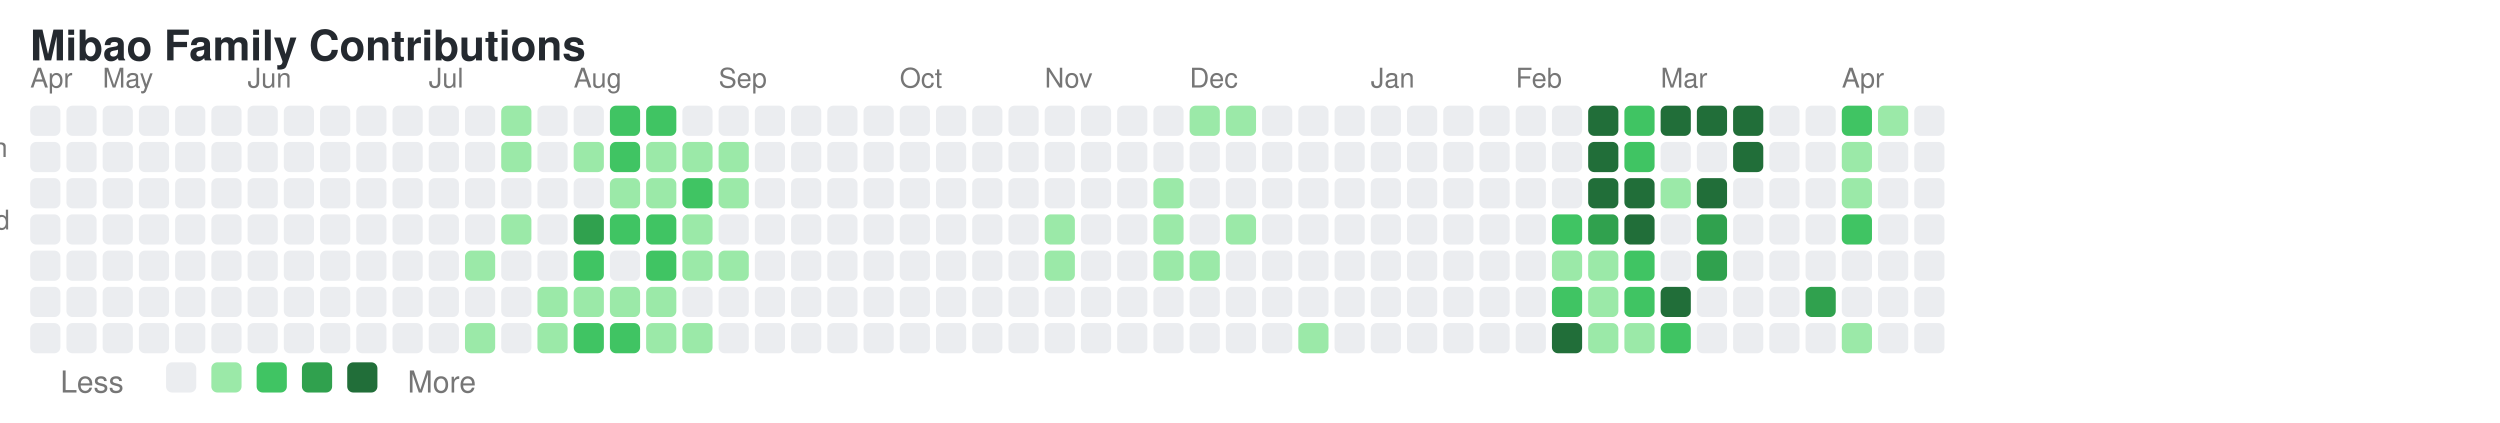
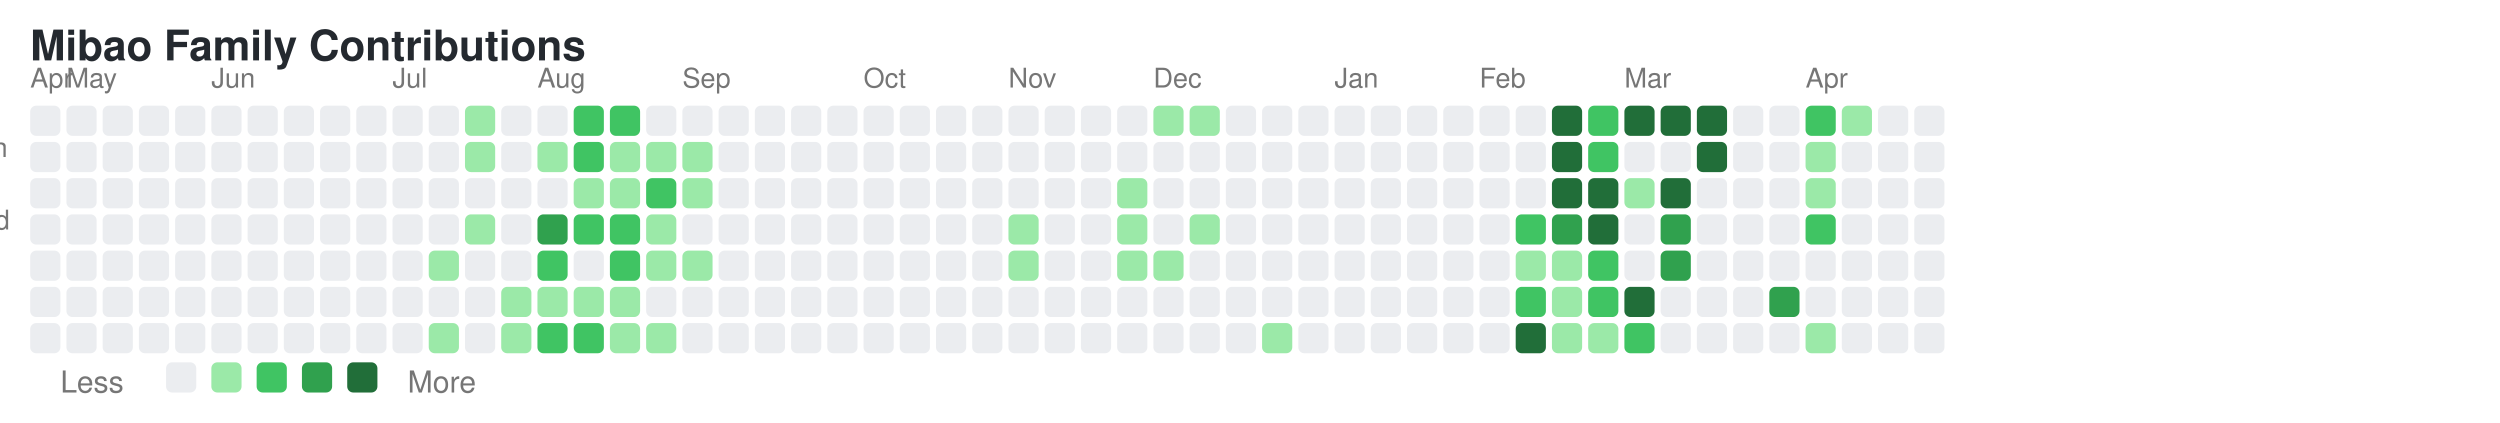
<svg xmlns="http://www.w3.org/2000/svg" width="828" height="140">
  <text x="10" y="20" font-family="-apple-system, BlinkMacSystemFont, Segoe UI, Helvetica, Arial, sans-serif" font-size="14" font-weight="600" fill="#24292f">Mibao Family Contributions</text>
  <g transform="translate(10, 35)">
    <text x="0" y="-6" font-family="-apple-system, BlinkMacSystemFont, Segoe UI, Helvetica, Arial, sans-serif" font-size="9" fill="#767676">Apr</text>
-     <text x="24" y="-6" font-family="-apple-system, BlinkMacSystemFont, Segoe UI, Helvetica, Arial, sans-serif" font-size="9" fill="#767676">May</text>
-     <text x="72" y="-6" font-family="-apple-system, BlinkMacSystemFont, Segoe UI, Helvetica, Arial, sans-serif" font-size="9" fill="#767676">Jun</text>
-     <text x="132" y="-6" font-family="-apple-system, BlinkMacSystemFont, Segoe UI, Helvetica, Arial, sans-serif" font-size="9" fill="#767676">Jul</text>
-     <text x="180" y="-6" font-family="-apple-system, BlinkMacSystemFont, Segoe UI, Helvetica, Arial, sans-serif" font-size="9" fill="#767676">Aug</text>
-     <text x="228" y="-6" font-family="-apple-system, BlinkMacSystemFont, Segoe UI, Helvetica, Arial, sans-serif" font-size="9" fill="#767676">Sep</text>
-     <text x="288" y="-6" font-family="-apple-system, BlinkMacSystemFont, Segoe UI, Helvetica, Arial, sans-serif" font-size="9" fill="#767676">Oct</text>
-     <text x="336" y="-6" font-family="-apple-system, BlinkMacSystemFont, Segoe UI, Helvetica, Arial, sans-serif" font-size="9" fill="#767676">Nov</text>
-     <text x="384" y="-6" font-family="-apple-system, BlinkMacSystemFont, Segoe UI, Helvetica, Arial, sans-serif" font-size="9" fill="#767676">Dec</text>
-     <text x="444" y="-6" font-family="-apple-system, BlinkMacSystemFont, Segoe UI, Helvetica, Arial, sans-serif" font-size="9" fill="#767676">Jan</text>
-     <text x="492" y="-6" font-family="-apple-system, BlinkMacSystemFont, Segoe UI, Helvetica, Arial, sans-serif" font-size="9" fill="#767676">Feb</text>
-     <text x="540" y="-6" font-family="-apple-system, BlinkMacSystemFont, Segoe UI, Helvetica, Arial, sans-serif" font-size="9" fill="#767676">Mar</text>
-     <text x="600" y="-6" font-family="-apple-system, BlinkMacSystemFont, Segoe UI, Helvetica, Arial, sans-serif" font-size="9" fill="#767676">Apr</text>
+     <text x="12" y="-6" font-family="-apple-system, BlinkMacSystemFont, Segoe UI, Helvetica, Arial, sans-serif" font-size="9" fill="#767676">May</text>
+     <text x="60" y="-6" font-family="-apple-system, BlinkMacSystemFont, Segoe UI, Helvetica, Arial, sans-serif" font-size="9" fill="#767676">Jun</text>
+     <text x="120" y="-6" font-family="-apple-system, BlinkMacSystemFont, Segoe UI, Helvetica, Arial, sans-serif" font-size="9" fill="#767676">Jul</text>
+     <text x="168" y="-6" font-family="-apple-system, BlinkMacSystemFont, Segoe UI, Helvetica, Arial, sans-serif" font-size="9" fill="#767676">Aug</text>
+     <text x="216" y="-6" font-family="-apple-system, BlinkMacSystemFont, Segoe UI, Helvetica, Arial, sans-serif" font-size="9" fill="#767676">Sep</text>
+     <text x="276" y="-6" font-family="-apple-system, BlinkMacSystemFont, Segoe UI, Helvetica, Arial, sans-serif" font-size="9" fill="#767676">Oct</text>
+     <text x="324" y="-6" font-family="-apple-system, BlinkMacSystemFont, Segoe UI, Helvetica, Arial, sans-serif" font-size="9" fill="#767676">Nov</text>
+     <text x="372" y="-6" font-family="-apple-system, BlinkMacSystemFont, Segoe UI, Helvetica, Arial, sans-serif" font-size="9" fill="#767676">Dec</text>
+     <text x="432" y="-6" font-family="-apple-system, BlinkMacSystemFont, Segoe UI, Helvetica, Arial, sans-serif" font-size="9" fill="#767676">Jan</text>
+     <text x="480" y="-6" font-family="-apple-system, BlinkMacSystemFont, Segoe UI, Helvetica, Arial, sans-serif" font-size="9" fill="#767676">Feb</text>
+     <text x="528" y="-6" font-family="-apple-system, BlinkMacSystemFont, Segoe UI, Helvetica, Arial, sans-serif" font-size="9" fill="#767676">Mar</text>
+     <text x="588" y="-6" font-family="-apple-system, BlinkMacSystemFont, Segoe UI, Helvetica, Arial, sans-serif" font-size="9" fill="#767676">Apr</text>
    <text x="-25" y="17.0" font-family="-apple-system, BlinkMacSystemFont, Segoe UI, Helvetica, Arial, sans-serif" font-size="9" fill="#767676">Mon</text>
    <text x="-25" y="41.0" font-family="-apple-system, BlinkMacSystemFont, Segoe UI, Helvetica, Arial, sans-serif" font-size="9" fill="#767676">Wed</text>
    <text x="-25" y="65.0" font-family="-apple-system, BlinkMacSystemFont, Segoe UI, Helvetica, Arial, sans-serif" font-size="9" fill="#767676">Fri</text>
    <rect x="0" y="0" width="10" height="10" fill="#ebedf0" rx="2" />
    <rect x="0" y="12" width="10" height="10" fill="#ebedf0" rx="2" />
    <rect x="0" y="24" width="10" height="10" fill="#ebedf0" rx="2" />
    <rect x="0" y="36" width="10" height="10" fill="#ebedf0" rx="2" />
    <rect x="0" y="48" width="10" height="10" fill="#ebedf0" rx="2" />
    <rect x="0" y="60" width="10" height="10" fill="#ebedf0" rx="2" />
    <rect x="0" y="72" width="10" height="10" fill="#ebedf0" rx="2" />
    <rect x="12" y="0" width="10" height="10" fill="#ebedf0" rx="2" />
    <rect x="12" y="12" width="10" height="10" fill="#ebedf0" rx="2" />
    <rect x="12" y="24" width="10" height="10" fill="#ebedf0" rx="2" />
    <rect x="12" y="36" width="10" height="10" fill="#ebedf0" rx="2" />
    <rect x="12" y="48" width="10" height="10" fill="#ebedf0" rx="2" />
    <rect x="12" y="60" width="10" height="10" fill="#ebedf0" rx="2" />
    <rect x="12" y="72" width="10" height="10" fill="#ebedf0" rx="2" />
    <rect x="24" y="0" width="10" height="10" fill="#ebedf0" rx="2" />
    <rect x="24" y="12" width="10" height="10" fill="#ebedf0" rx="2" />
    <rect x="24" y="24" width="10" height="10" fill="#ebedf0" rx="2" />
    <rect x="24" y="36" width="10" height="10" fill="#ebedf0" rx="2" />
    <rect x="24" y="48" width="10" height="10" fill="#ebedf0" rx="2" />
    <rect x="24" y="60" width="10" height="10" fill="#ebedf0" rx="2" />
    <rect x="24" y="72" width="10" height="10" fill="#ebedf0" rx="2" />
    <rect x="36" y="0" width="10" height="10" fill="#ebedf0" rx="2" />
    <rect x="36" y="12" width="10" height="10" fill="#ebedf0" rx="2" />
    <rect x="36" y="24" width="10" height="10" fill="#ebedf0" rx="2" />
    <rect x="36" y="36" width="10" height="10" fill="#ebedf0" rx="2" />
    <rect x="36" y="48" width="10" height="10" fill="#ebedf0" rx="2" />
    <rect x="36" y="60" width="10" height="10" fill="#ebedf0" rx="2" />
    <rect x="36" y="72" width="10" height="10" fill="#ebedf0" rx="2" />
    <rect x="48" y="0" width="10" height="10" fill="#ebedf0" rx="2" />
    <rect x="48" y="12" width="10" height="10" fill="#ebedf0" rx="2" />
    <rect x="48" y="24" width="10" height="10" fill="#ebedf0" rx="2" />
    <rect x="48" y="36" width="10" height="10" fill="#ebedf0" rx="2" />
    <rect x="48" y="48" width="10" height="10" fill="#ebedf0" rx="2" />
    <rect x="48" y="60" width="10" height="10" fill="#ebedf0" rx="2" />
    <rect x="48" y="72" width="10" height="10" fill="#ebedf0" rx="2" />
    <rect x="60" y="0" width="10" height="10" fill="#ebedf0" rx="2" />
    <rect x="60" y="12" width="10" height="10" fill="#ebedf0" rx="2" />
    <rect x="60" y="24" width="10" height="10" fill="#ebedf0" rx="2" />
    <rect x="60" y="36" width="10" height="10" fill="#ebedf0" rx="2" />
    <rect x="60" y="48" width="10" height="10" fill="#ebedf0" rx="2" />
    <rect x="60" y="60" width="10" height="10" fill="#ebedf0" rx="2" />
    <rect x="60" y="72" width="10" height="10" fill="#ebedf0" rx="2" />
    <rect x="72" y="0" width="10" height="10" fill="#ebedf0" rx="2" />
    <rect x="72" y="12" width="10" height="10" fill="#ebedf0" rx="2" />
    <rect x="72" y="24" width="10" height="10" fill="#ebedf0" rx="2" />
    <rect x="72" y="36" width="10" height="10" fill="#ebedf0" rx="2" />
    <rect x="72" y="48" width="10" height="10" fill="#ebedf0" rx="2" />
    <rect x="72" y="60" width="10" height="10" fill="#ebedf0" rx="2" />
    <rect x="72" y="72" width="10" height="10" fill="#ebedf0" rx="2" />
    <rect x="84" y="0" width="10" height="10" fill="#ebedf0" rx="2" />
    <rect x="84" y="12" width="10" height="10" fill="#ebedf0" rx="2" />
    <rect x="84" y="24" width="10" height="10" fill="#ebedf0" rx="2" />
    <rect x="84" y="36" width="10" height="10" fill="#ebedf0" rx="2" />
    <rect x="84" y="48" width="10" height="10" fill="#ebedf0" rx="2" />
    <rect x="84" y="60" width="10" height="10" fill="#ebedf0" rx="2" />
    <rect x="84" y="72" width="10" height="10" fill="#ebedf0" rx="2" />
    <rect x="96" y="0" width="10" height="10" fill="#ebedf0" rx="2" />
    <rect x="96" y="12" width="10" height="10" fill="#ebedf0" rx="2" />
    <rect x="96" y="24" width="10" height="10" fill="#ebedf0" rx="2" />
    <rect x="96" y="36" width="10" height="10" fill="#ebedf0" rx="2" />
    <rect x="96" y="48" width="10" height="10" fill="#ebedf0" rx="2" />
    <rect x="96" y="60" width="10" height="10" fill="#ebedf0" rx="2" />
    <rect x="96" y="72" width="10" height="10" fill="#ebedf0" rx="2" />
    <rect x="108" y="0" width="10" height="10" fill="#ebedf0" rx="2" />
    <rect x="108" y="12" width="10" height="10" fill="#ebedf0" rx="2" />
    <rect x="108" y="24" width="10" height="10" fill="#ebedf0" rx="2" />
    <rect x="108" y="36" width="10" height="10" fill="#ebedf0" rx="2" />
    <rect x="108" y="48" width="10" height="10" fill="#ebedf0" rx="2" />
    <rect x="108" y="60" width="10" height="10" fill="#ebedf0" rx="2" />
    <rect x="108" y="72" width="10" height="10" fill="#ebedf0" rx="2" />
    <rect x="120" y="0" width="10" height="10" fill="#ebedf0" rx="2" />
    <rect x="120" y="12" width="10" height="10" fill="#ebedf0" rx="2" />
    <rect x="120" y="24" width="10" height="10" fill="#ebedf0" rx="2" />
    <rect x="120" y="36" width="10" height="10" fill="#ebedf0" rx="2" />
    <rect x="120" y="48" width="10" height="10" fill="#ebedf0" rx="2" />
    <rect x="120" y="60" width="10" height="10" fill="#ebedf0" rx="2" />
    <rect x="120" y="72" width="10" height="10" fill="#ebedf0" rx="2" />
    <rect x="132" y="0" width="10" height="10" fill="#ebedf0" rx="2" />
    <rect x="132" y="12" width="10" height="10" fill="#ebedf0" rx="2" />
    <rect x="132" y="24" width="10" height="10" fill="#ebedf0" rx="2" />
    <rect x="132" y="36" width="10" height="10" fill="#ebedf0" rx="2" />
-     <rect x="132" y="48" width="10" height="10" fill="#ebedf0" rx="2" />
+     <rect x="132" y="48" width="10" height="10" fill="#9be9a8" rx="2" />
    <rect x="132" y="60" width="10" height="10" fill="#ebedf0" rx="2" />
-     <rect x="132" y="72" width="10" height="10" fill="#ebedf0" rx="2" />
-     <rect x="144" y="0" width="10" height="10" fill="#ebedf0" rx="2" />
-     <rect x="144" y="12" width="10" height="10" fill="#ebedf0" rx="2" />
+     <rect x="132" y="72" width="10" height="10" fill="#9be9a8" rx="2" />
+     <rect x="144" y="0" width="10" height="10" fill="#9be9a8" rx="2" />
+     <rect x="144" y="12" width="10" height="10" fill="#9be9a8" rx="2" />
    <rect x="144" y="24" width="10" height="10" fill="#ebedf0" rx="2" />
-     <rect x="144" y="36" width="10" height="10" fill="#ebedf0" rx="2" />
-     <rect x="144" y="48" width="10" height="10" fill="#9be9a8" rx="2" />
+     <rect x="144" y="36" width="10" height="10" fill="#9be9a8" rx="2" />
+     <rect x="144" y="48" width="10" height="10" fill="#ebedf0" rx="2" />
    <rect x="144" y="60" width="10" height="10" fill="#ebedf0" rx="2" />
-     <rect x="144" y="72" width="10" height="10" fill="#9be9a8" rx="2" />
-     <rect x="156" y="0" width="10" height="10" fill="#9be9a8" rx="2" />
-     <rect x="156" y="12" width="10" height="10" fill="#9be9a8" rx="2" />
+     <rect x="144" y="72" width="10" height="10" fill="#ebedf0" rx="2" />
+     <rect x="156" y="0" width="10" height="10" fill="#ebedf0" rx="2" />
+     <rect x="156" y="12" width="10" height="10" fill="#ebedf0" rx="2" />
    <rect x="156" y="24" width="10" height="10" fill="#ebedf0" rx="2" />
-     <rect x="156" y="36" width="10" height="10" fill="#9be9a8" rx="2" />
+     <rect x="156" y="36" width="10" height="10" fill="#ebedf0" rx="2" />
    <rect x="156" y="48" width="10" height="10" fill="#ebedf0" rx="2" />
-     <rect x="156" y="60" width="10" height="10" fill="#ebedf0" rx="2" />
-     <rect x="156" y="72" width="10" height="10" fill="#ebedf0" rx="2" />
+     <rect x="156" y="60" width="10" height="10" fill="#9be9a8" rx="2" />
+     <rect x="156" y="72" width="10" height="10" fill="#9be9a8" rx="2" />
    <rect x="168" y="0" width="10" height="10" fill="#ebedf0" rx="2" />
-     <rect x="168" y="12" width="10" height="10" fill="#ebedf0" rx="2" />
+     <rect x="168" y="12" width="10" height="10" fill="#9be9a8" rx="2" />
    <rect x="168" y="24" width="10" height="10" fill="#ebedf0" rx="2" />
-     <rect x="168" y="36" width="10" height="10" fill="#ebedf0" rx="2" />
-     <rect x="168" y="48" width="10" height="10" fill="#ebedf0" rx="2" />
+     <rect x="168" y="36" width="10" height="10" fill="#30a14e" rx="2" />
+     <rect x="168" y="48" width="10" height="10" fill="#40c463" rx="2" />
    <rect x="168" y="60" width="10" height="10" fill="#9be9a8" rx="2" />
-     <rect x="168" y="72" width="10" height="10" fill="#9be9a8" rx="2" />
-     <rect x="180" y="0" width="10" height="10" fill="#ebedf0" rx="2" />
-     <rect x="180" y="12" width="10" height="10" fill="#9be9a8" rx="2" />
-     <rect x="180" y="24" width="10" height="10" fill="#ebedf0" rx="2" />
-     <rect x="180" y="36" width="10" height="10" fill="#30a14e" rx="2" />
-     <rect x="180" y="48" width="10" height="10" fill="#40c463" rx="2" />
+     <rect x="168" y="72" width="10" height="10" fill="#40c463" rx="2" />
+     <rect x="180" y="0" width="10" height="10" fill="#40c463" rx="2" />
+     <rect x="180" y="12" width="10" height="10" fill="#40c463" rx="2" />
+     <rect x="180" y="24" width="10" height="10" fill="#9be9a8" rx="2" />
+     <rect x="180" y="36" width="10" height="10" fill="#40c463" rx="2" />
+     <rect x="180" y="48" width="10" height="10" fill="#ebedf0" rx="2" />
    <rect x="180" y="60" width="10" height="10" fill="#9be9a8" rx="2" />
    <rect x="180" y="72" width="10" height="10" fill="#40c463" rx="2" />
    <rect x="192" y="0" width="10" height="10" fill="#40c463" rx="2" />
-     <rect x="192" y="12" width="10" height="10" fill="#40c463" rx="2" />
+     <rect x="192" y="12" width="10" height="10" fill="#9be9a8" rx="2" />
    <rect x="192" y="24" width="10" height="10" fill="#9be9a8" rx="2" />
    <rect x="192" y="36" width="10" height="10" fill="#40c463" rx="2" />
-     <rect x="192" y="48" width="10" height="10" fill="#ebedf0" rx="2" />
+     <rect x="192" y="48" width="10" height="10" fill="#40c463" rx="2" />
    <rect x="192" y="60" width="10" height="10" fill="#9be9a8" rx="2" />
-     <rect x="192" y="72" width="10" height="10" fill="#40c463" rx="2" />
-     <rect x="204" y="0" width="10" height="10" fill="#40c463" rx="2" />
+     <rect x="192" y="72" width="10" height="10" fill="#9be9a8" rx="2" />
+     <rect x="204" y="0" width="10" height="10" fill="#ebedf0" rx="2" />
    <rect x="204" y="12" width="10" height="10" fill="#9be9a8" rx="2" />
-     <rect x="204" y="24" width="10" height="10" fill="#9be9a8" rx="2" />
-     <rect x="204" y="36" width="10" height="10" fill="#40c463" rx="2" />
-     <rect x="204" y="48" width="10" height="10" fill="#40c463" rx="2" />
-     <rect x="204" y="60" width="10" height="10" fill="#9be9a8" rx="2" />
+     <rect x="204" y="24" width="10" height="10" fill="#40c463" rx="2" />
+     <rect x="204" y="36" width="10" height="10" fill="#9be9a8" rx="2" />
+     <rect x="204" y="48" width="10" height="10" fill="#9be9a8" rx="2" />
+     <rect x="204" y="60" width="10" height="10" fill="#ebedf0" rx="2" />
    <rect x="204" y="72" width="10" height="10" fill="#9be9a8" rx="2" />
    <rect x="216" y="0" width="10" height="10" fill="#ebedf0" rx="2" />
    <rect x="216" y="12" width="10" height="10" fill="#9be9a8" rx="2" />
-     <rect x="216" y="24" width="10" height="10" fill="#40c463" rx="2" />
-     <rect x="216" y="36" width="10" height="10" fill="#9be9a8" rx="2" />
+     <rect x="216" y="24" width="10" height="10" fill="#9be9a8" rx="2" />
+     <rect x="216" y="36" width="10" height="10" fill="#ebedf0" rx="2" />
    <rect x="216" y="48" width="10" height="10" fill="#9be9a8" rx="2" />
    <rect x="216" y="60" width="10" height="10" fill="#ebedf0" rx="2" />
-     <rect x="216" y="72" width="10" height="10" fill="#9be9a8" rx="2" />
+     <rect x="216" y="72" width="10" height="10" fill="#ebedf0" rx="2" />
    <rect x="228" y="0" width="10" height="10" fill="#ebedf0" rx="2" />
-     <rect x="228" y="12" width="10" height="10" fill="#9be9a8" rx="2" />
-     <rect x="228" y="24" width="10" height="10" fill="#9be9a8" rx="2" />
+     <rect x="228" y="12" width="10" height="10" fill="#ebedf0" rx="2" />
+     <rect x="228" y="24" width="10" height="10" fill="#ebedf0" rx="2" />
    <rect x="228" y="36" width="10" height="10" fill="#ebedf0" rx="2" />
-     <rect x="228" y="48" width="10" height="10" fill="#9be9a8" rx="2" />
+     <rect x="228" y="48" width="10" height="10" fill="#ebedf0" rx="2" />
    <rect x="228" y="60" width="10" height="10" fill="#ebedf0" rx="2" />
    <rect x="228" y="72" width="10" height="10" fill="#ebedf0" rx="2" />
    <rect x="240" y="0" width="10" height="10" fill="#ebedf0" rx="2" />
    <rect x="240" y="12" width="10" height="10" fill="#ebedf0" rx="2" />
    <rect x="240" y="24" width="10" height="10" fill="#ebedf0" rx="2" />
    <rect x="240" y="36" width="10" height="10" fill="#ebedf0" rx="2" />
    <rect x="240" y="48" width="10" height="10" fill="#ebedf0" rx="2" />
    <rect x="240" y="60" width="10" height="10" fill="#ebedf0" rx="2" />
    <rect x="240" y="72" width="10" height="10" fill="#ebedf0" rx="2" />
    <rect x="252" y="0" width="10" height="10" fill="#ebedf0" rx="2" />
    <rect x="252" y="12" width="10" height="10" fill="#ebedf0" rx="2" />
    <rect x="252" y="24" width="10" height="10" fill="#ebedf0" rx="2" />
    <rect x="252" y="36" width="10" height="10" fill="#ebedf0" rx="2" />
    <rect x="252" y="48" width="10" height="10" fill="#ebedf0" rx="2" />
    <rect x="252" y="60" width="10" height="10" fill="#ebedf0" rx="2" />
    <rect x="252" y="72" width="10" height="10" fill="#ebedf0" rx="2" />
    <rect x="264" y="0" width="10" height="10" fill="#ebedf0" rx="2" />
    <rect x="264" y="12" width="10" height="10" fill="#ebedf0" rx="2" />
    <rect x="264" y="24" width="10" height="10" fill="#ebedf0" rx="2" />
    <rect x="264" y="36" width="10" height="10" fill="#ebedf0" rx="2" />
    <rect x="264" y="48" width="10" height="10" fill="#ebedf0" rx="2" />
    <rect x="264" y="60" width="10" height="10" fill="#ebedf0" rx="2" />
    <rect x="264" y="72" width="10" height="10" fill="#ebedf0" rx="2" />
    <rect x="276" y="0" width="10" height="10" fill="#ebedf0" rx="2" />
    <rect x="276" y="12" width="10" height="10" fill="#ebedf0" rx="2" />
    <rect x="276" y="24" width="10" height="10" fill="#ebedf0" rx="2" />
    <rect x="276" y="36" width="10" height="10" fill="#ebedf0" rx="2" />
    <rect x="276" y="48" width="10" height="10" fill="#ebedf0" rx="2" />
    <rect x="276" y="60" width="10" height="10" fill="#ebedf0" rx="2" />
    <rect x="276" y="72" width="10" height="10" fill="#ebedf0" rx="2" />
    <rect x="288" y="0" width="10" height="10" fill="#ebedf0" rx="2" />
    <rect x="288" y="12" width="10" height="10" fill="#ebedf0" rx="2" />
    <rect x="288" y="24" width="10" height="10" fill="#ebedf0" rx="2" />
    <rect x="288" y="36" width="10" height="10" fill="#ebedf0" rx="2" />
    <rect x="288" y="48" width="10" height="10" fill="#ebedf0" rx="2" />
    <rect x="288" y="60" width="10" height="10" fill="#ebedf0" rx="2" />
    <rect x="288" y="72" width="10" height="10" fill="#ebedf0" rx="2" />
    <rect x="300" y="0" width="10" height="10" fill="#ebedf0" rx="2" />
    <rect x="300" y="12" width="10" height="10" fill="#ebedf0" rx="2" />
    <rect x="300" y="24" width="10" height="10" fill="#ebedf0" rx="2" />
    <rect x="300" y="36" width="10" height="10" fill="#ebedf0" rx="2" />
    <rect x="300" y="48" width="10" height="10" fill="#ebedf0" rx="2" />
    <rect x="300" y="60" width="10" height="10" fill="#ebedf0" rx="2" />
    <rect x="300" y="72" width="10" height="10" fill="#ebedf0" rx="2" />
    <rect x="312" y="0" width="10" height="10" fill="#ebedf0" rx="2" />
    <rect x="312" y="12" width="10" height="10" fill="#ebedf0" rx="2" />
    <rect x="312" y="24" width="10" height="10" fill="#ebedf0" rx="2" />
    <rect x="312" y="36" width="10" height="10" fill="#ebedf0" rx="2" />
    <rect x="312" y="48" width="10" height="10" fill="#ebedf0" rx="2" />
    <rect x="312" y="60" width="10" height="10" fill="#ebedf0" rx="2" />
    <rect x="312" y="72" width="10" height="10" fill="#ebedf0" rx="2" />
    <rect x="324" y="0" width="10" height="10" fill="#ebedf0" rx="2" />
    <rect x="324" y="12" width="10" height="10" fill="#ebedf0" rx="2" />
    <rect x="324" y="24" width="10" height="10" fill="#ebedf0" rx="2" />
-     <rect x="324" y="36" width="10" height="10" fill="#ebedf0" rx="2" />
-     <rect x="324" y="48" width="10" height="10" fill="#ebedf0" rx="2" />
+     <rect x="324" y="36" width="10" height="10" fill="#9be9a8" rx="2" />
+     <rect x="324" y="48" width="10" height="10" fill="#9be9a8" rx="2" />
    <rect x="324" y="60" width="10" height="10" fill="#ebedf0" rx="2" />
    <rect x="324" y="72" width="10" height="10" fill="#ebedf0" rx="2" />
    <rect x="336" y="0" width="10" height="10" fill="#ebedf0" rx="2" />
    <rect x="336" y="12" width="10" height="10" fill="#ebedf0" rx="2" />
    <rect x="336" y="24" width="10" height="10" fill="#ebedf0" rx="2" />
-     <rect x="336" y="36" width="10" height="10" fill="#9be9a8" rx="2" />
-     <rect x="336" y="48" width="10" height="10" fill="#9be9a8" rx="2" />
+     <rect x="336" y="36" width="10" height="10" fill="#ebedf0" rx="2" />
+     <rect x="336" y="48" width="10" height="10" fill="#ebedf0" rx="2" />
    <rect x="336" y="60" width="10" height="10" fill="#ebedf0" rx="2" />
    <rect x="336" y="72" width="10" height="10" fill="#ebedf0" rx="2" />
    <rect x="348" y="0" width="10" height="10" fill="#ebedf0" rx="2" />
    <rect x="348" y="12" width="10" height="10" fill="#ebedf0" rx="2" />
    <rect x="348" y="24" width="10" height="10" fill="#ebedf0" rx="2" />
    <rect x="348" y="36" width="10" height="10" fill="#ebedf0" rx="2" />
    <rect x="348" y="48" width="10" height="10" fill="#ebedf0" rx="2" />
    <rect x="348" y="60" width="10" height="10" fill="#ebedf0" rx="2" />
    <rect x="348" y="72" width="10" height="10" fill="#ebedf0" rx="2" />
    <rect x="360" y="0" width="10" height="10" fill="#ebedf0" rx="2" />
    <rect x="360" y="12" width="10" height="10" fill="#ebedf0" rx="2" />
-     <rect x="360" y="24" width="10" height="10" fill="#ebedf0" rx="2" />
-     <rect x="360" y="36" width="10" height="10" fill="#ebedf0" rx="2" />
-     <rect x="360" y="48" width="10" height="10" fill="#ebedf0" rx="2" />
+     <rect x="360" y="24" width="10" height="10" fill="#9be9a8" rx="2" />
+     <rect x="360" y="36" width="10" height="10" fill="#9be9a8" rx="2" />
+     <rect x="360" y="48" width="10" height="10" fill="#9be9a8" rx="2" />
    <rect x="360" y="60" width="10" height="10" fill="#ebedf0" rx="2" />
    <rect x="360" y="72" width="10" height="10" fill="#ebedf0" rx="2" />
-     <rect x="372" y="0" width="10" height="10" fill="#ebedf0" rx="2" />
+     <rect x="372" y="0" width="10" height="10" fill="#9be9a8" rx="2" />
    <rect x="372" y="12" width="10" height="10" fill="#ebedf0" rx="2" />
-     <rect x="372" y="24" width="10" height="10" fill="#9be9a8" rx="2" />
-     <rect x="372" y="36" width="10" height="10" fill="#9be9a8" rx="2" />
+     <rect x="372" y="24" width="10" height="10" fill="#ebedf0" rx="2" />
+     <rect x="372" y="36" width="10" height="10" fill="#ebedf0" rx="2" />
    <rect x="372" y="48" width="10" height="10" fill="#9be9a8" rx="2" />
    <rect x="372" y="60" width="10" height="10" fill="#ebedf0" rx="2" />
    <rect x="372" y="72" width="10" height="10" fill="#ebedf0" rx="2" />
    <rect x="384" y="0" width="10" height="10" fill="#9be9a8" rx="2" />
    <rect x="384" y="12" width="10" height="10" fill="#ebedf0" rx="2" />
    <rect x="384" y="24" width="10" height="10" fill="#ebedf0" rx="2" />
-     <rect x="384" y="36" width="10" height="10" fill="#ebedf0" rx="2" />
-     <rect x="384" y="48" width="10" height="10" fill="#9be9a8" rx="2" />
+     <rect x="384" y="36" width="10" height="10" fill="#9be9a8" rx="2" />
+     <rect x="384" y="48" width="10" height="10" fill="#ebedf0" rx="2" />
    <rect x="384" y="60" width="10" height="10" fill="#ebedf0" rx="2" />
    <rect x="384" y="72" width="10" height="10" fill="#ebedf0" rx="2" />
-     <rect x="396" y="0" width="10" height="10" fill="#9be9a8" rx="2" />
+     <rect x="396" y="0" width="10" height="10" fill="#ebedf0" rx="2" />
    <rect x="396" y="12" width="10" height="10" fill="#ebedf0" rx="2" />
    <rect x="396" y="24" width="10" height="10" fill="#ebedf0" rx="2" />
-     <rect x="396" y="36" width="10" height="10" fill="#9be9a8" rx="2" />
+     <rect x="396" y="36" width="10" height="10" fill="#ebedf0" rx="2" />
    <rect x="396" y="48" width="10" height="10" fill="#ebedf0" rx="2" />
    <rect x="396" y="60" width="10" height="10" fill="#ebedf0" rx="2" />
    <rect x="396" y="72" width="10" height="10" fill="#ebedf0" rx="2" />
    <rect x="408" y="0" width="10" height="10" fill="#ebedf0" rx="2" />
    <rect x="408" y="12" width="10" height="10" fill="#ebedf0" rx="2" />
    <rect x="408" y="24" width="10" height="10" fill="#ebedf0" rx="2" />
    <rect x="408" y="36" width="10" height="10" fill="#ebedf0" rx="2" />
    <rect x="408" y="48" width="10" height="10" fill="#ebedf0" rx="2" />
    <rect x="408" y="60" width="10" height="10" fill="#ebedf0" rx="2" />
-     <rect x="408" y="72" width="10" height="10" fill="#ebedf0" rx="2" />
+     <rect x="408" y="72" width="10" height="10" fill="#9be9a8" rx="2" />
    <rect x="420" y="0" width="10" height="10" fill="#ebedf0" rx="2" />
    <rect x="420" y="12" width="10" height="10" fill="#ebedf0" rx="2" />
    <rect x="420" y="24" width="10" height="10" fill="#ebedf0" rx="2" />
    <rect x="420" y="36" width="10" height="10" fill="#ebedf0" rx="2" />
    <rect x="420" y="48" width="10" height="10" fill="#ebedf0" rx="2" />
    <rect x="420" y="60" width="10" height="10" fill="#ebedf0" rx="2" />
-     <rect x="420" y="72" width="10" height="10" fill="#9be9a8" rx="2" />
+     <rect x="420" y="72" width="10" height="10" fill="#ebedf0" rx="2" />
    <rect x="432" y="0" width="10" height="10" fill="#ebedf0" rx="2" />
    <rect x="432" y="12" width="10" height="10" fill="#ebedf0" rx="2" />
    <rect x="432" y="24" width="10" height="10" fill="#ebedf0" rx="2" />
    <rect x="432" y="36" width="10" height="10" fill="#ebedf0" rx="2" />
    <rect x="432" y="48" width="10" height="10" fill="#ebedf0" rx="2" />
    <rect x="432" y="60" width="10" height="10" fill="#ebedf0" rx="2" />
    <rect x="432" y="72" width="10" height="10" fill="#ebedf0" rx="2" />
    <rect x="444" y="0" width="10" height="10" fill="#ebedf0" rx="2" />
    <rect x="444" y="12" width="10" height="10" fill="#ebedf0" rx="2" />
    <rect x="444" y="24" width="10" height="10" fill="#ebedf0" rx="2" />
    <rect x="444" y="36" width="10" height="10" fill="#ebedf0" rx="2" />
    <rect x="444" y="48" width="10" height="10" fill="#ebedf0" rx="2" />
    <rect x="444" y="60" width="10" height="10" fill="#ebedf0" rx="2" />
    <rect x="444" y="72" width="10" height="10" fill="#ebedf0" rx="2" />
    <rect x="456" y="0" width="10" height="10" fill="#ebedf0" rx="2" />
    <rect x="456" y="12" width="10" height="10" fill="#ebedf0" rx="2" />
    <rect x="456" y="24" width="10" height="10" fill="#ebedf0" rx="2" />
    <rect x="456" y="36" width="10" height="10" fill="#ebedf0" rx="2" />
    <rect x="456" y="48" width="10" height="10" fill="#ebedf0" rx="2" />
    <rect x="456" y="60" width="10" height="10" fill="#ebedf0" rx="2" />
    <rect x="456" y="72" width="10" height="10" fill="#ebedf0" rx="2" />
    <rect x="468" y="0" width="10" height="10" fill="#ebedf0" rx="2" />
    <rect x="468" y="12" width="10" height="10" fill="#ebedf0" rx="2" />
    <rect x="468" y="24" width="10" height="10" fill="#ebedf0" rx="2" />
    <rect x="468" y="36" width="10" height="10" fill="#ebedf0" rx="2" />
    <rect x="468" y="48" width="10" height="10" fill="#ebedf0" rx="2" />
    <rect x="468" y="60" width="10" height="10" fill="#ebedf0" rx="2" />
    <rect x="468" y="72" width="10" height="10" fill="#ebedf0" rx="2" />
    <rect x="480" y="0" width="10" height="10" fill="#ebedf0" rx="2" />
    <rect x="480" y="12" width="10" height="10" fill="#ebedf0" rx="2" />
    <rect x="480" y="24" width="10" height="10" fill="#ebedf0" rx="2" />
    <rect x="480" y="36" width="10" height="10" fill="#ebedf0" rx="2" />
    <rect x="480" y="48" width="10" height="10" fill="#ebedf0" rx="2" />
    <rect x="480" y="60" width="10" height="10" fill="#ebedf0" rx="2" />
    <rect x="480" y="72" width="10" height="10" fill="#ebedf0" rx="2" />
    <rect x="492" y="0" width="10" height="10" fill="#ebedf0" rx="2" />
    <rect x="492" y="12" width="10" height="10" fill="#ebedf0" rx="2" />
    <rect x="492" y="24" width="10" height="10" fill="#ebedf0" rx="2" />
-     <rect x="492" y="36" width="10" height="10" fill="#ebedf0" rx="2" />
-     <rect x="492" y="48" width="10" height="10" fill="#ebedf0" rx="2" />
-     <rect x="492" y="60" width="10" height="10" fill="#ebedf0" rx="2" />
-     <rect x="492" y="72" width="10" height="10" fill="#ebedf0" rx="2" />
-     <rect x="504" y="0" width="10" height="10" fill="#ebedf0" rx="2" />
-     <rect x="504" y="12" width="10" height="10" fill="#ebedf0" rx="2" />
-     <rect x="504" y="24" width="10" height="10" fill="#ebedf0" rx="2" />
-     <rect x="504" y="36" width="10" height="10" fill="#40c463" rx="2" />
+     <rect x="492" y="36" width="10" height="10" fill="#40c463" rx="2" />
+     <rect x="492" y="48" width="10" height="10" fill="#9be9a8" rx="2" />
+     <rect x="492" y="60" width="10" height="10" fill="#40c463" rx="2" />
+     <rect x="492" y="72" width="10" height="10" fill="#216e39" rx="2" />
+     <rect x="504" y="0" width="10" height="10" fill="#216e39" rx="2" />
+     <rect x="504" y="12" width="10" height="10" fill="#216e39" rx="2" />
+     <rect x="504" y="24" width="10" height="10" fill="#216e39" rx="2" />
+     <rect x="504" y="36" width="10" height="10" fill="#30a14e" rx="2" />
    <rect x="504" y="48" width="10" height="10" fill="#9be9a8" rx="2" />
-     <rect x="504" y="60" width="10" height="10" fill="#40c463" rx="2" />
-     <rect x="504" y="72" width="10" height="10" fill="#216e39" rx="2" />
-     <rect x="516" y="0" width="10" height="10" fill="#216e39" rx="2" />
-     <rect x="516" y="12" width="10" height="10" fill="#216e39" rx="2" />
+     <rect x="504" y="60" width="10" height="10" fill="#9be9a8" rx="2" />
+     <rect x="504" y="72" width="10" height="10" fill="#9be9a8" rx="2" />
+     <rect x="516" y="0" width="10" height="10" fill="#40c463" rx="2" />
+     <rect x="516" y="12" width="10" height="10" fill="#40c463" rx="2" />
    <rect x="516" y="24" width="10" height="10" fill="#216e39" rx="2" />
-     <rect x="516" y="36" width="10" height="10" fill="#30a14e" rx="2" />
-     <rect x="516" y="48" width="10" height="10" fill="#9be9a8" rx="2" />
-     <rect x="516" y="60" width="10" height="10" fill="#9be9a8" rx="2" />
+     <rect x="516" y="36" width="10" height="10" fill="#216e39" rx="2" />
+     <rect x="516" y="48" width="10" height="10" fill="#40c463" rx="2" />
+     <rect x="516" y="60" width="10" height="10" fill="#40c463" rx="2" />
    <rect x="516" y="72" width="10" height="10" fill="#9be9a8" rx="2" />
-     <rect x="528" y="0" width="10" height="10" fill="#40c463" rx="2" />
-     <rect x="528" y="12" width="10" height="10" fill="#40c463" rx="2" />
-     <rect x="528" y="24" width="10" height="10" fill="#216e39" rx="2" />
-     <rect x="528" y="36" width="10" height="10" fill="#216e39" rx="2" />
-     <rect x="528" y="48" width="10" height="10" fill="#40c463" rx="2" />
-     <rect x="528" y="60" width="10" height="10" fill="#40c463" rx="2" />
-     <rect x="528" y="72" width="10" height="10" fill="#9be9a8" rx="2" />
+     <rect x="528" y="0" width="10" height="10" fill="#216e39" rx="2" />
+     <rect x="528" y="12" width="10" height="10" fill="#ebedf0" rx="2" />
+     <rect x="528" y="24" width="10" height="10" fill="#9be9a8" rx="2" />
+     <rect x="528" y="36" width="10" height="10" fill="#ebedf0" rx="2" />
+     <rect x="528" y="48" width="10" height="10" fill="#ebedf0" rx="2" />
+     <rect x="528" y="60" width="10" height="10" fill="#216e39" rx="2" />
+     <rect x="528" y="72" width="10" height="10" fill="#40c463" rx="2" />
    <rect x="540" y="0" width="10" height="10" fill="#216e39" rx="2" />
    <rect x="540" y="12" width="10" height="10" fill="#ebedf0" rx="2" />
-     <rect x="540" y="24" width="10" height="10" fill="#9be9a8" rx="2" />
-     <rect x="540" y="36" width="10" height="10" fill="#ebedf0" rx="2" />
-     <rect x="540" y="48" width="10" height="10" fill="#ebedf0" rx="2" />
-     <rect x="540" y="60" width="10" height="10" fill="#216e39" rx="2" />
-     <rect x="540" y="72" width="10" height="10" fill="#40c463" rx="2" />
+     <rect x="540" y="24" width="10" height="10" fill="#216e39" rx="2" />
+     <rect x="540" y="36" width="10" height="10" fill="#30a14e" rx="2" />
+     <rect x="540" y="48" width="10" height="10" fill="#30a14e" rx="2" />
+     <rect x="540" y="60" width="10" height="10" fill="#ebedf0" rx="2" />
+     <rect x="540" y="72" width="10" height="10" fill="#ebedf0" rx="2" />
    <rect x="552" y="0" width="10" height="10" fill="#216e39" rx="2" />
-     <rect x="552" y="12" width="10" height="10" fill="#ebedf0" rx="2" />
-     <rect x="552" y="24" width="10" height="10" fill="#216e39" rx="2" />
-     <rect x="552" y="36" width="10" height="10" fill="#30a14e" rx="2" />
-     <rect x="552" y="48" width="10" height="10" fill="#30a14e" rx="2" />
+     <rect x="552" y="12" width="10" height="10" fill="#216e39" rx="2" />
+     <rect x="552" y="24" width="10" height="10" fill="#ebedf0" rx="2" />
+     <rect x="552" y="36" width="10" height="10" fill="#ebedf0" rx="2" />
+     <rect x="552" y="48" width="10" height="10" fill="#ebedf0" rx="2" />
    <rect x="552" y="60" width="10" height="10" fill="#ebedf0" rx="2" />
    <rect x="552" y="72" width="10" height="10" fill="#ebedf0" rx="2" />
-     <rect x="564" y="0" width="10" height="10" fill="#216e39" rx="2" />
-     <rect x="564" y="12" width="10" height="10" fill="#216e39" rx="2" />
+     <rect x="564" y="0" width="10" height="10" fill="#ebedf0" rx="2" />
+     <rect x="564" y="12" width="10" height="10" fill="#ebedf0" rx="2" />
    <rect x="564" y="24" width="10" height="10" fill="#ebedf0" rx="2" />
    <rect x="564" y="36" width="10" height="10" fill="#ebedf0" rx="2" />
    <rect x="564" y="48" width="10" height="10" fill="#ebedf0" rx="2" />
    <rect x="564" y="60" width="10" height="10" fill="#ebedf0" rx="2" />
    <rect x="564" y="72" width="10" height="10" fill="#ebedf0" rx="2" />
    <rect x="576" y="0" width="10" height="10" fill="#ebedf0" rx="2" />
    <rect x="576" y="12" width="10" height="10" fill="#ebedf0" rx="2" />
    <rect x="576" y="24" width="10" height="10" fill="#ebedf0" rx="2" />
    <rect x="576" y="36" width="10" height="10" fill="#ebedf0" rx="2" />
    <rect x="576" y="48" width="10" height="10" fill="#ebedf0" rx="2" />
-     <rect x="576" y="60" width="10" height="10" fill="#ebedf0" rx="2" />
+     <rect x="576" y="60" width="10" height="10" fill="#30a14e" rx="2" />
    <rect x="576" y="72" width="10" height="10" fill="#ebedf0" rx="2" />
-     <rect x="588" y="0" width="10" height="10" fill="#ebedf0" rx="2" />
-     <rect x="588" y="12" width="10" height="10" fill="#ebedf0" rx="2" />
-     <rect x="588" y="24" width="10" height="10" fill="#ebedf0" rx="2" />
-     <rect x="588" y="36" width="10" height="10" fill="#ebedf0" rx="2" />
+     <rect x="588" y="0" width="10" height="10" fill="#40c463" rx="2" />
+     <rect x="588" y="12" width="10" height="10" fill="#9be9a8" rx="2" />
+     <rect x="588" y="24" width="10" height="10" fill="#9be9a8" rx="2" />
+     <rect x="588" y="36" width="10" height="10" fill="#40c463" rx="2" />
    <rect x="588" y="48" width="10" height="10" fill="#ebedf0" rx="2" />
-     <rect x="588" y="60" width="10" height="10" fill="#30a14e" rx="2" />
-     <rect x="588" y="72" width="10" height="10" fill="#ebedf0" rx="2" />
-     <rect x="600" y="0" width="10" height="10" fill="#40c463" rx="2" />
-     <rect x="600" y="12" width="10" height="10" fill="#9be9a8" rx="2" />
-     <rect x="600" y="24" width="10" height="10" fill="#9be9a8" rx="2" />
-     <rect x="600" y="36" width="10" height="10" fill="#40c463" rx="2" />
+     <rect x="588" y="60" width="10" height="10" fill="#ebedf0" rx="2" />
+     <rect x="588" y="72" width="10" height="10" fill="#9be9a8" rx="2" />
+     <rect x="600" y="0" width="10" height="10" fill="#9be9a8" rx="2" />
+     <rect x="600" y="12" width="10" height="10" fill="#ebedf0" rx="2" />
+     <rect x="600" y="24" width="10" height="10" fill="#ebedf0" rx="2" />
+     <rect x="600" y="36" width="10" height="10" fill="#ebedf0" rx="2" />
    <rect x="600" y="48" width="10" height="10" fill="#ebedf0" rx="2" />
    <rect x="600" y="60" width="10" height="10" fill="#ebedf0" rx="2" />
-     <rect x="600" y="72" width="10" height="10" fill="#9be9a8" rx="2" />
-     <rect x="612" y="0" width="10" height="10" fill="#9be9a8" rx="2" />
+     <rect x="600" y="72" width="10" height="10" fill="#ebedf0" rx="2" />
+     <rect x="612" y="0" width="10" height="10" fill="#ebedf0" rx="2" />
    <rect x="612" y="12" width="10" height="10" fill="#ebedf0" rx="2" />
    <rect x="612" y="24" width="10" height="10" fill="#ebedf0" rx="2" />
    <rect x="612" y="36" width="10" height="10" fill="#ebedf0" rx="2" />
    <rect x="612" y="48" width="10" height="10" fill="#ebedf0" rx="2" />
    <rect x="612" y="60" width="10" height="10" fill="#ebedf0" rx="2" />
    <rect x="612" y="72" width="10" height="10" fill="#ebedf0" rx="2" />
    <rect x="624" y="0" width="10" height="10" fill="#ebedf0" rx="2" />
    <rect x="624" y="12" width="10" height="10" fill="#ebedf0" rx="2" />
    <rect x="624" y="24" width="10" height="10" fill="#ebedf0" rx="2" />
    <rect x="624" y="36" width="10" height="10" fill="#ebedf0" rx="2" />
    <rect x="624" y="48" width="10" height="10" fill="#ebedf0" rx="2" />
    <rect x="624" y="60" width="10" height="10" fill="#ebedf0" rx="2" />
    <rect x="624" y="72" width="10" height="10" fill="#ebedf0" rx="2" />
    <text x="10" y="95" font-family="-apple-system, BlinkMacSystemFont, Segoe UI, Helvetica, Arial, sans-serif" font-size="10" fill="#767676">Less</text>
    <rect x="45" y="85" width="10" height="10" fill="#ebedf0" rx="2" />
    <rect x="60" y="85" width="10" height="10" fill="#9be9a8" rx="2" />
    <rect x="75" y="85" width="10" height="10" fill="#40c463" rx="2" />
    <rect x="90" y="85" width="10" height="10" fill="#30a14e" rx="2" />
    <rect x="105" y="85" width="10" height="10" fill="#216e39" rx="2" />
    <text x="125" y="95" font-family="-apple-system, BlinkMacSystemFont, Segoe UI, Helvetica, Arial, sans-serif" font-size="10" fill="#767676">More</text>
  </g>
</svg>
